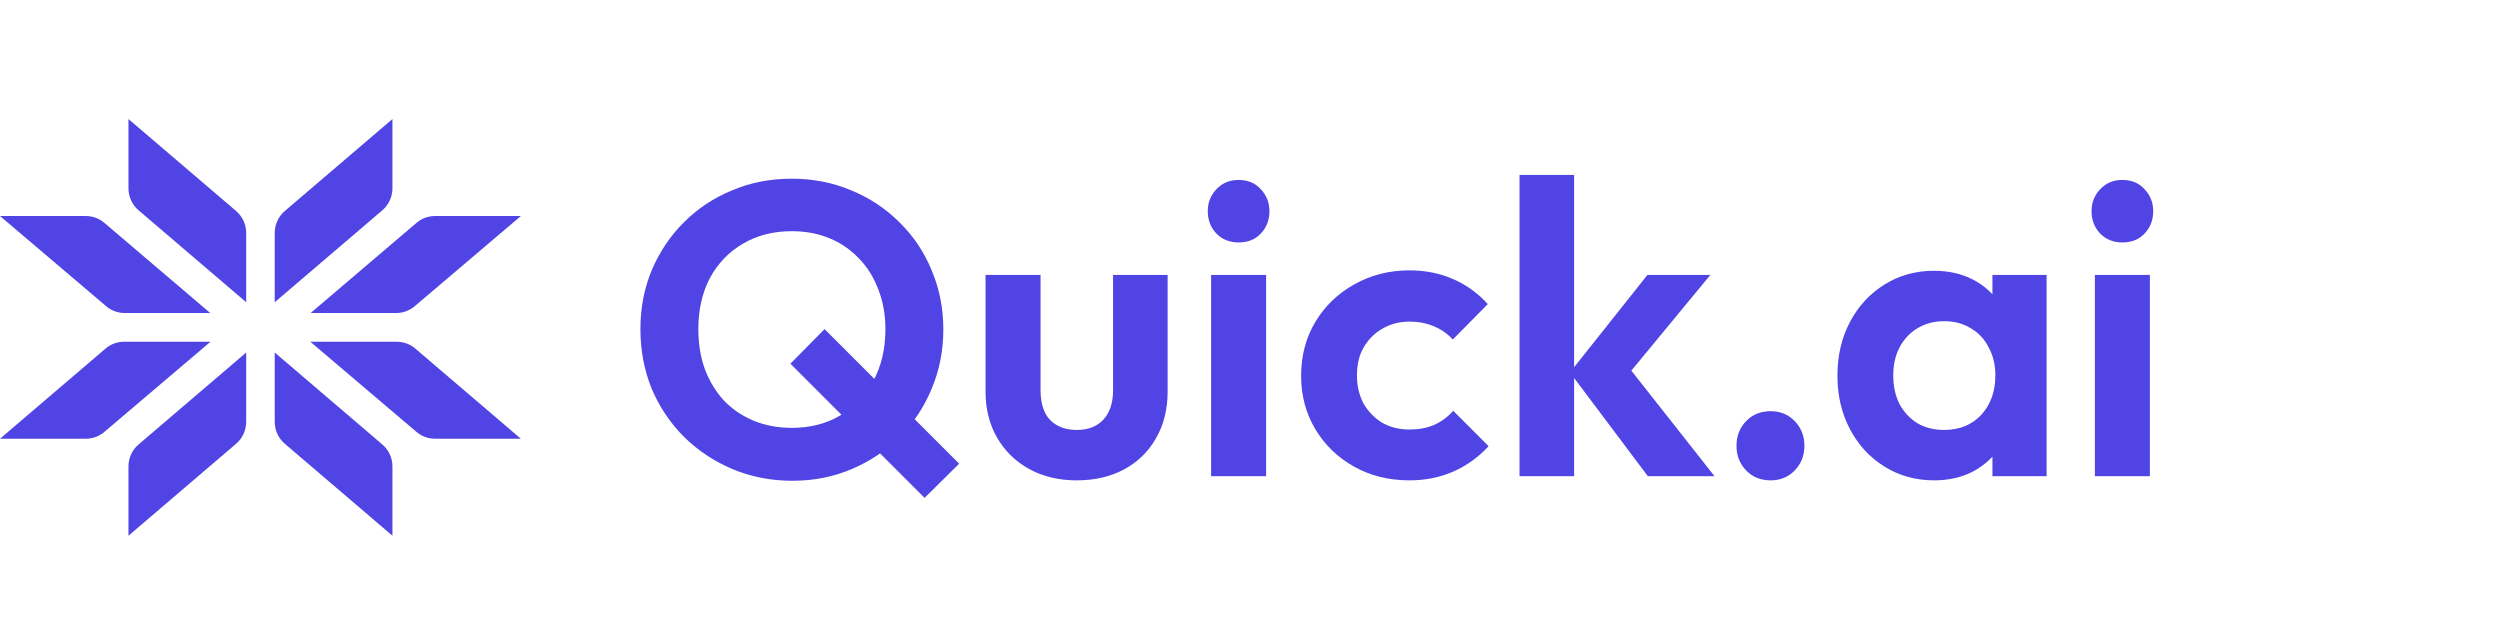
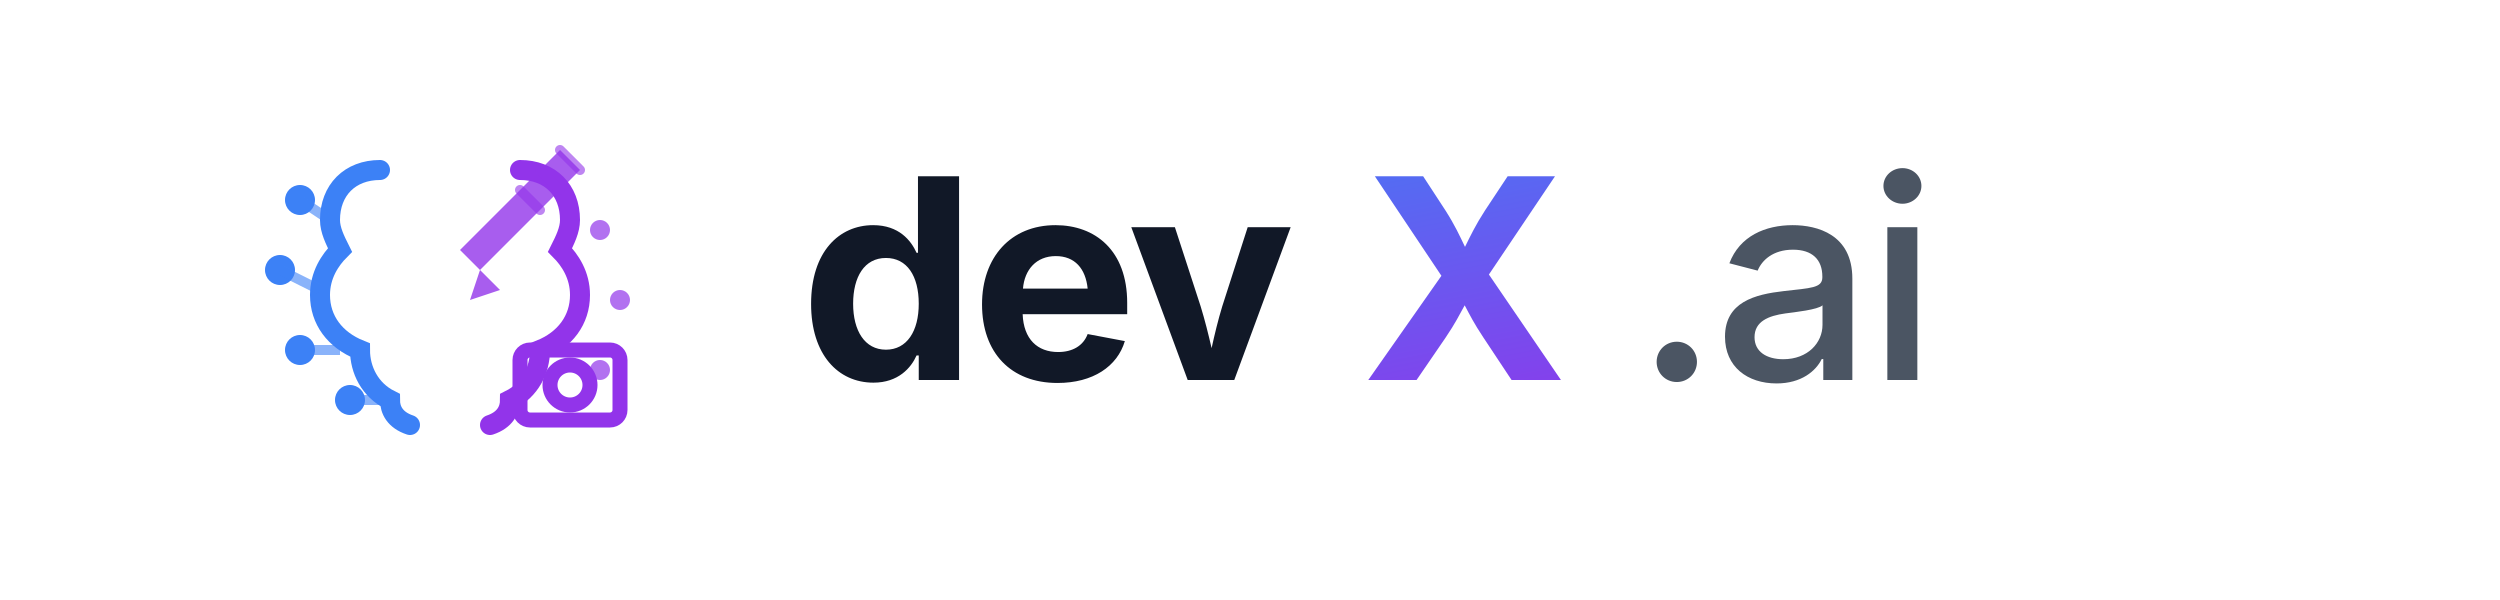
- <svg xmlns="http://www.w3.org/2000/svg" width="168" height="43" viewBox="0 0 168 43" fill="none">
-   <path d="M53.256 32.308C51.819 32.308 50.475 32.047 49.224 31.524C47.992 31.001 46.909 30.283 45.976 29.368C45.043 28.435 44.315 27.352 43.792 26.12C43.288 24.869 43.036 23.535 43.036 22.116C43.036 20.697 43.288 19.381 43.792 18.168C44.315 16.936 45.033 15.863 45.948 14.948C46.881 14.015 47.964 13.296 49.196 12.792C50.428 12.269 51.763 12.008 53.2 12.008C54.637 12.008 55.972 12.269 57.204 12.792C58.436 13.296 59.519 14.015 60.452 14.948C61.385 15.863 62.104 16.936 62.608 18.168C63.131 19.4 63.392 20.725 63.392 22.144C63.392 23.563 63.131 24.888 62.608 26.12C62.104 27.352 61.385 28.435 60.452 29.368C59.537 30.283 58.464 31.001 57.232 31.524C56 32.047 54.675 32.308 53.256 32.308ZM62.132 33.456L53.116 24.44L55.412 22.116L64.456 31.16L62.132 33.456ZM53.2 28.752C54.451 28.752 55.543 28.472 56.476 27.912C57.428 27.352 58.165 26.577 58.688 25.588C59.229 24.599 59.5 23.441 59.5 22.116C59.5 21.145 59.341 20.259 59.024 19.456C58.725 18.653 58.296 17.963 57.736 17.384C57.176 16.787 56.513 16.329 55.748 16.012C54.983 15.695 54.133 15.536 53.2 15.536C51.968 15.536 50.876 15.816 49.924 16.376C48.991 16.917 48.253 17.683 47.712 18.672C47.189 19.661 46.928 20.809 46.928 22.116C46.928 23.105 47.077 24.011 47.376 24.832C47.693 25.653 48.123 26.353 48.664 26.932C49.224 27.511 49.887 27.959 50.652 28.276C51.436 28.593 52.285 28.752 53.2 28.752ZM72.361 32.28C71.166 32.28 70.102 32.028 69.169 31.524C68.254 31.02 67.535 30.32 67.013 29.424C66.49 28.528 66.229 27.492 66.229 26.316V18.476H69.925V26.232C69.925 26.792 70.018 27.277 70.205 27.688C70.391 28.08 70.671 28.379 71.045 28.584C71.418 28.789 71.857 28.892 72.361 28.892C73.126 28.892 73.723 28.659 74.153 28.192C74.582 27.725 74.797 27.072 74.797 26.232V18.476H78.465V26.316C78.465 27.511 78.203 28.556 77.681 29.452C77.177 30.348 76.458 31.048 75.525 31.552C74.61 32.037 73.555 32.28 72.361 32.28ZM81.386 32V18.476H85.082V32H81.386ZM83.234 16.292C82.636 16.292 82.142 16.096 81.75 15.704C81.358 15.293 81.162 14.789 81.162 14.192C81.162 13.613 81.358 13.119 81.75 12.708C82.142 12.297 82.636 12.092 83.234 12.092C83.85 12.092 84.344 12.297 84.718 12.708C85.11 13.119 85.306 13.613 85.306 14.192C85.306 14.789 85.11 15.293 84.718 15.704C84.344 16.096 83.85 16.292 83.234 16.292ZM94.715 32.28C93.334 32.28 92.092 31.972 90.991 31.356C89.89 30.74 89.022 29.9 88.387 28.836C87.752 27.772 87.435 26.577 87.435 25.252C87.435 23.908 87.752 22.704 88.387 21.64C89.022 20.576 89.89 19.736 90.991 19.12C92.111 18.485 93.352 18.168 94.715 18.168C95.779 18.168 96.759 18.364 97.655 18.756C98.551 19.148 99.326 19.708 99.979 20.436L97.627 22.816C97.272 22.424 96.843 22.125 96.339 21.92C95.854 21.715 95.312 21.612 94.715 21.612C94.043 21.612 93.436 21.771 92.895 22.088C92.372 22.387 91.952 22.807 91.635 23.348C91.336 23.871 91.187 24.496 91.187 25.224C91.187 25.933 91.336 26.568 91.635 27.128C91.952 27.669 92.372 28.099 92.895 28.416C93.436 28.715 94.043 28.864 94.715 28.864C95.331 28.864 95.882 28.761 96.367 28.556C96.871 28.332 97.3 28.015 97.655 27.604L100.035 29.984C99.344 30.731 98.551 31.3 97.655 31.692C96.759 32.084 95.779 32.28 94.715 32.28ZM110.736 32L105.5 25.028L110.708 18.476H114.936L108.832 25.868L108.972 24.076L115.216 32H110.736ZM102.112 32V11.756H105.78V32H102.112ZM118.988 32.28C118.316 32.28 117.765 32.056 117.336 31.608C116.906 31.16 116.692 30.609 116.692 29.956C116.692 29.303 116.906 28.752 117.336 28.304C117.765 27.856 118.316 27.632 118.988 27.632C119.641 27.632 120.182 27.856 120.612 28.304C121.041 28.752 121.256 29.303 121.256 29.956C121.256 30.609 121.041 31.16 120.612 31.608C120.182 32.056 119.641 32.28 118.988 32.28ZM129.971 32.28C128.739 32.28 127.629 31.972 126.639 31.356C125.65 30.74 124.875 29.9 124.315 28.836C123.755 27.772 123.475 26.577 123.475 25.252C123.475 23.908 123.755 22.704 124.315 21.64C124.875 20.576 125.65 19.736 126.639 19.12C127.629 18.504 128.739 18.196 129.971 18.196C130.942 18.196 131.81 18.392 132.575 18.784C133.341 19.176 133.947 19.727 134.395 20.436C134.862 21.127 135.114 21.911 135.151 22.788V27.66C135.114 28.556 134.862 29.349 134.395 30.04C133.947 30.731 133.341 31.281 132.575 31.692C131.81 32.084 130.942 32.28 129.971 32.28ZM130.643 28.892C131.67 28.892 132.501 28.556 133.135 27.884C133.77 27.193 134.087 26.307 134.087 25.224C134.087 24.515 133.938 23.889 133.639 23.348C133.359 22.788 132.958 22.359 132.435 22.06C131.931 21.743 131.334 21.584 130.643 21.584C129.971 21.584 129.374 21.743 128.851 22.06C128.347 22.359 127.946 22.788 127.647 23.348C127.367 23.889 127.227 24.515 127.227 25.224C127.227 25.952 127.367 26.596 127.647 27.156C127.946 27.697 128.347 28.127 128.851 28.444C129.374 28.743 129.971 28.892 130.643 28.892ZM133.891 32V28.36L134.479 25.056L133.891 21.808V18.476H137.531V32H133.891ZM140.776 32V18.476H144.472V32H140.776ZM142.624 16.292C142.027 16.292 141.532 16.096 141.14 15.704C140.748 15.293 140.552 14.789 140.552 14.192C140.552 13.613 140.748 13.119 141.14 12.708C141.532 12.297 142.027 12.092 142.624 12.092C143.24 12.092 143.735 12.297 144.108 12.708C144.5 13.119 144.696 13.613 144.696 14.192C144.696 14.789 144.5 15.293 144.108 15.704C143.735 16.096 143.24 16.292 142.624 16.292Z" fill="#5044E5" />
-   <path d="M8.633 8L15.867 14.18C16.296 14.547 16.544 15.086 16.544 15.653V20.31L9.31 14.13C8.88 13.763 8.633 13.225 8.633 12.658V8Z" fill="#5044E5" />
-   <path d="M8.633 36L15.867 29.82C16.296 29.453 16.544 28.914 16.544 28.347V23.689L9.31 29.87C8.88 30.237 8.633 30.775 8.633 31.342V36Z" fill="#5044E5" />
-   <path d="M0 14.517L7.136 20.579C7.482 20.873 7.92 21.034 8.372 21.034H14.127L7.009 14.973C6.663 14.678 6.224 14.517 5.77 14.517H0Z" fill="#5044E5" />
-   <path d="M0 29.482L7.092 23.424C7.438 23.127 7.878 22.965 8.332 22.965H14.144L7.008 29.027C6.662 29.321 6.224 29.482 5.772 29.482H0Z" fill="#5044E5" />
-   <path d="M26.372 8L19.138 14.18C18.709 14.547 18.461 15.086 18.461 15.653V20.31L25.695 14.13C26.124 13.763 26.372 13.225 26.372 12.658V8Z" fill="#5044E5" />
-   <path d="M26.372 36L19.138 29.82C18.709 29.453 18.461 28.914 18.461 28.347V23.689L25.695 29.87C26.124 30.237 26.372 30.775 26.372 31.342V36Z" fill="#5044E5" />
-   <path d="M35.002 14.517L27.866 20.579C27.52 20.873 27.082 21.034 26.63 21.034H20.875L27.993 14.973C28.339 14.678 28.778 14.517 29.231 14.517H35.002Z" fill="#5044E5" />
-   <path d="M34.999 29.482L27.908 23.424C27.561 23.127 27.121 22.965 26.667 22.965H20.855L27.991 29.027C28.337 29.321 28.775 29.482 29.228 29.482H34.999Z" fill="#5044E5" />
+ <svg xmlns="http://www.w3.org/2000/svg" width="250" height="60" viewBox="0 0 220 60" fill="none">
+   <defs>
+     <linearGradient id="brain-gradient" x1="0%" y1="0%" x2="100%" y2="100%">
+       <stop offset="0%" style="stop-color:#3C81F6;stop-opacity:1" />
+       <stop offset="100%" style="stop-color:#9234EA;stop-opacity:1" />
+     </linearGradient>
+     <linearGradient id="text-gradient" x1="0%" y1="0%" x2="100%" y2="100%">
+       <stop offset="0%" style="stop-color:#3C81F6;stop-opacity:1" />
+       <stop offset="100%" style="stop-color:#9234EA;stop-opacity:1" />
+     </linearGradient>
+   </defs>
+   <g transform="translate(5, 5)">
+     <path d="M18 12C15 12 13 14 13 17C13 18 13.5 19 14 20C13 21 12 22.5 12 24.5C12 27 13.5 29 16 30C16 32 17 34 19 35C19 36 19.5 37 21 37.5" stroke="#3C81F6" stroke-width="2" stroke-linecap="round" fill="none" />
+     <circle cx="10" cy="15" r="1.5" fill="#3C81F6" />
+     <circle cx="8" cy="22" r="1.5" fill="#3C81F6" />
+     <circle cx="10" cy="30" r="1.5" fill="#3C81F6" />
+     <circle cx="15" cy="35" r="1.5" fill="#3C81F6" />
+     <line x1="10" y1="15" x2="13" y2="17" stroke="#3C81F6" stroke-width="1" opacity="0.6" />
+     <line x1="8" y1="22" x2="12" y2="24" stroke="#3C81F6" stroke-width="1" opacity="0.6" />
+     <line x1="10" y1="30" x2="14" y2="30" stroke="#3C81F6" stroke-width="1" opacity="0.6" />
+     <line x1="15" y1="35" x2="19" y2="35" stroke="#3C81F6" stroke-width="1" opacity="0.6" />
+   </g>
+   <g transform="translate(5, 5)">
+     <path d="M32 12C35 12 37 14 37 17C37 18 36.5 19 36 20C37 21 38 22.5 38 24.5C38 27 36.5 29 34 30C34 32 33 34 31 35C31 36 30.5 37 29 37.5" stroke="#9234EA" stroke-width="2" stroke-linecap="round" fill="none" />
+     <path d="M38 12L28 22L26 20L36 10L38 12Z M28 22L27 25L30 24L28 22Z" fill="#9234EA" opacity="0.8" />
+     <path d="M36 10L38 12 M34 12L36 14 M32 14L34 16" stroke="#9234EA" stroke-width="1" stroke-linecap="round" opacity="0.6" />
+     <rect x="32" y="30" width="10" height="7" rx="1" stroke="#9234EA" stroke-width="1.5" fill="none" />
+     <circle cx="37" cy="33.5" r="2" stroke="#9234EA" stroke-width="1.5" fill="none" />
+     <circle cx="34" cy="31.5" r="0.5" fill="#9234EA" />
+     <circle cx="40" cy="18" r="1" fill="#9234EA" opacity="0.7" />
+     <circle cx="42" cy="25" r="1" fill="#9234EA" opacity="0.7" />
+     <circle cx="40" cy="32" r="1" fill="#9234EA" opacity="0.7" />
+     <line x1="21" y1="25" x2="29" y2="25" stroke="url(#brain-gradient)" stroke-width="2" stroke-linecap="round" />
+   </g>
+   <text x="65" y="38" font-family="system-ui, -apple-system, sans-serif" font-size="28" font-weight="700" letter-spacing="-0.02em">
+     <tspan fill="#111827">dev</tspan>
+     <tspan fill="url(#text-gradient)">X</tspan>
+     <tspan fill="#4B5563" font-weight="500">.ai</tspan>
+   </text>
</svg>
